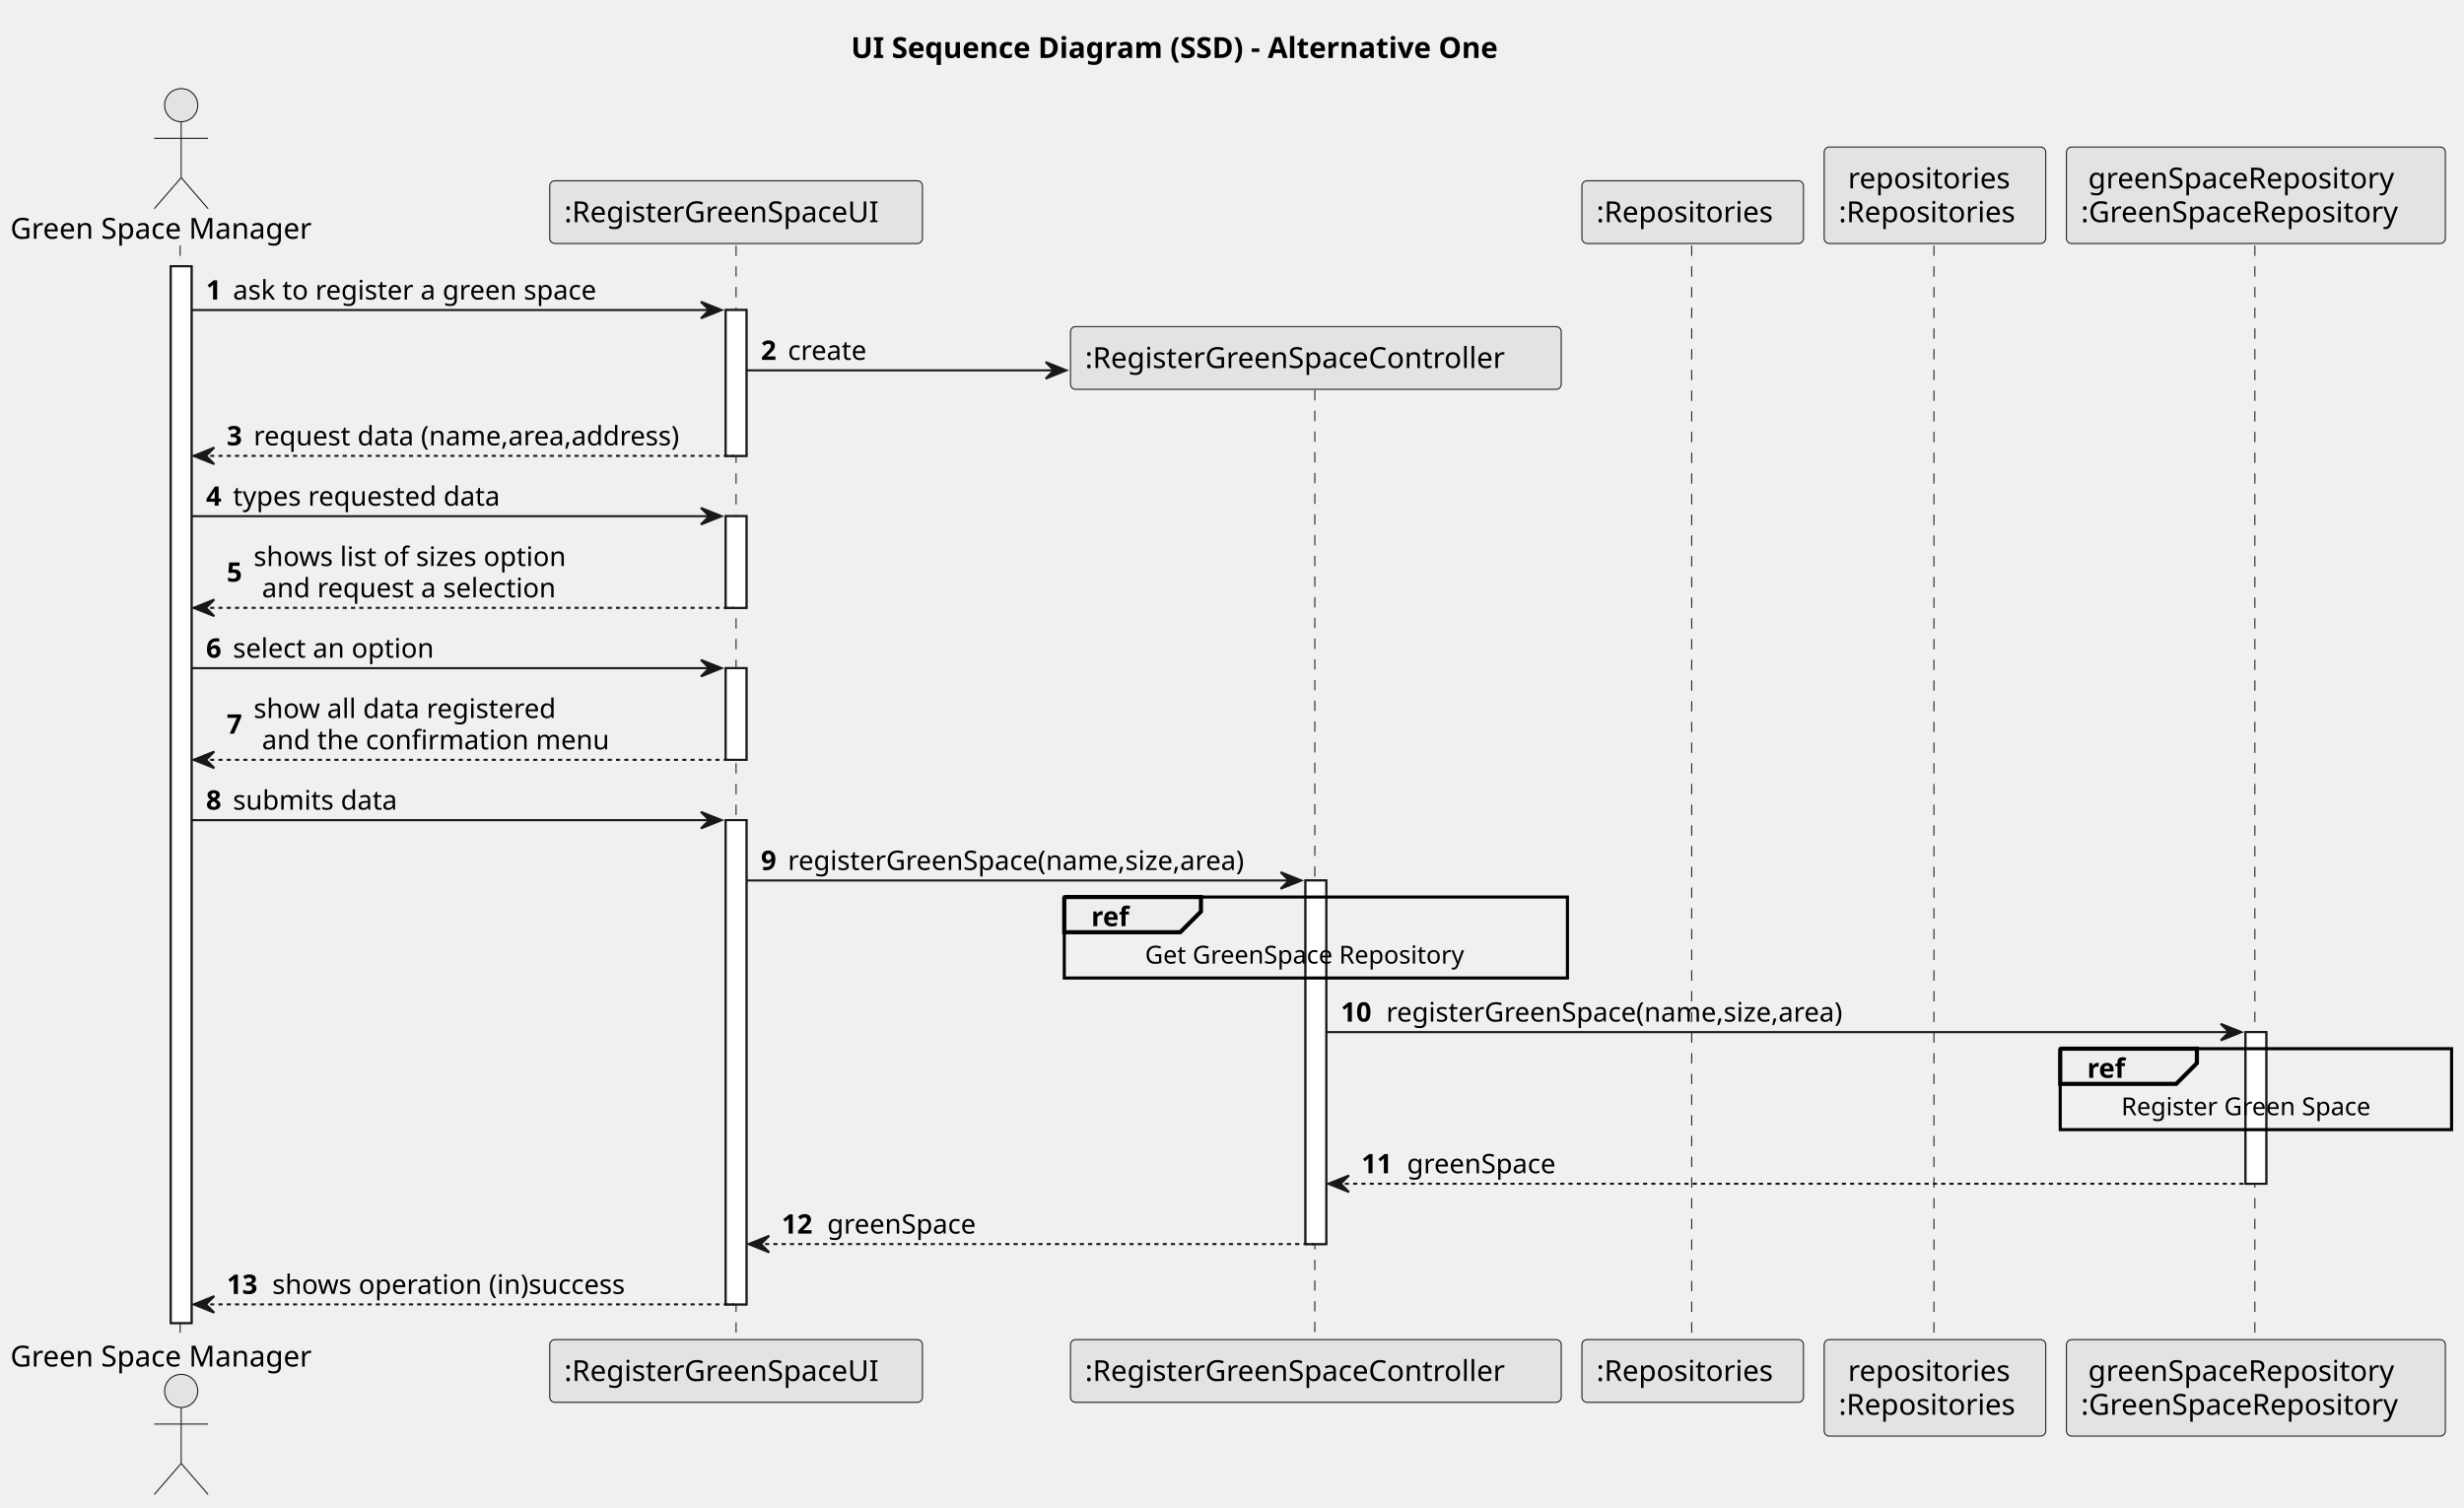
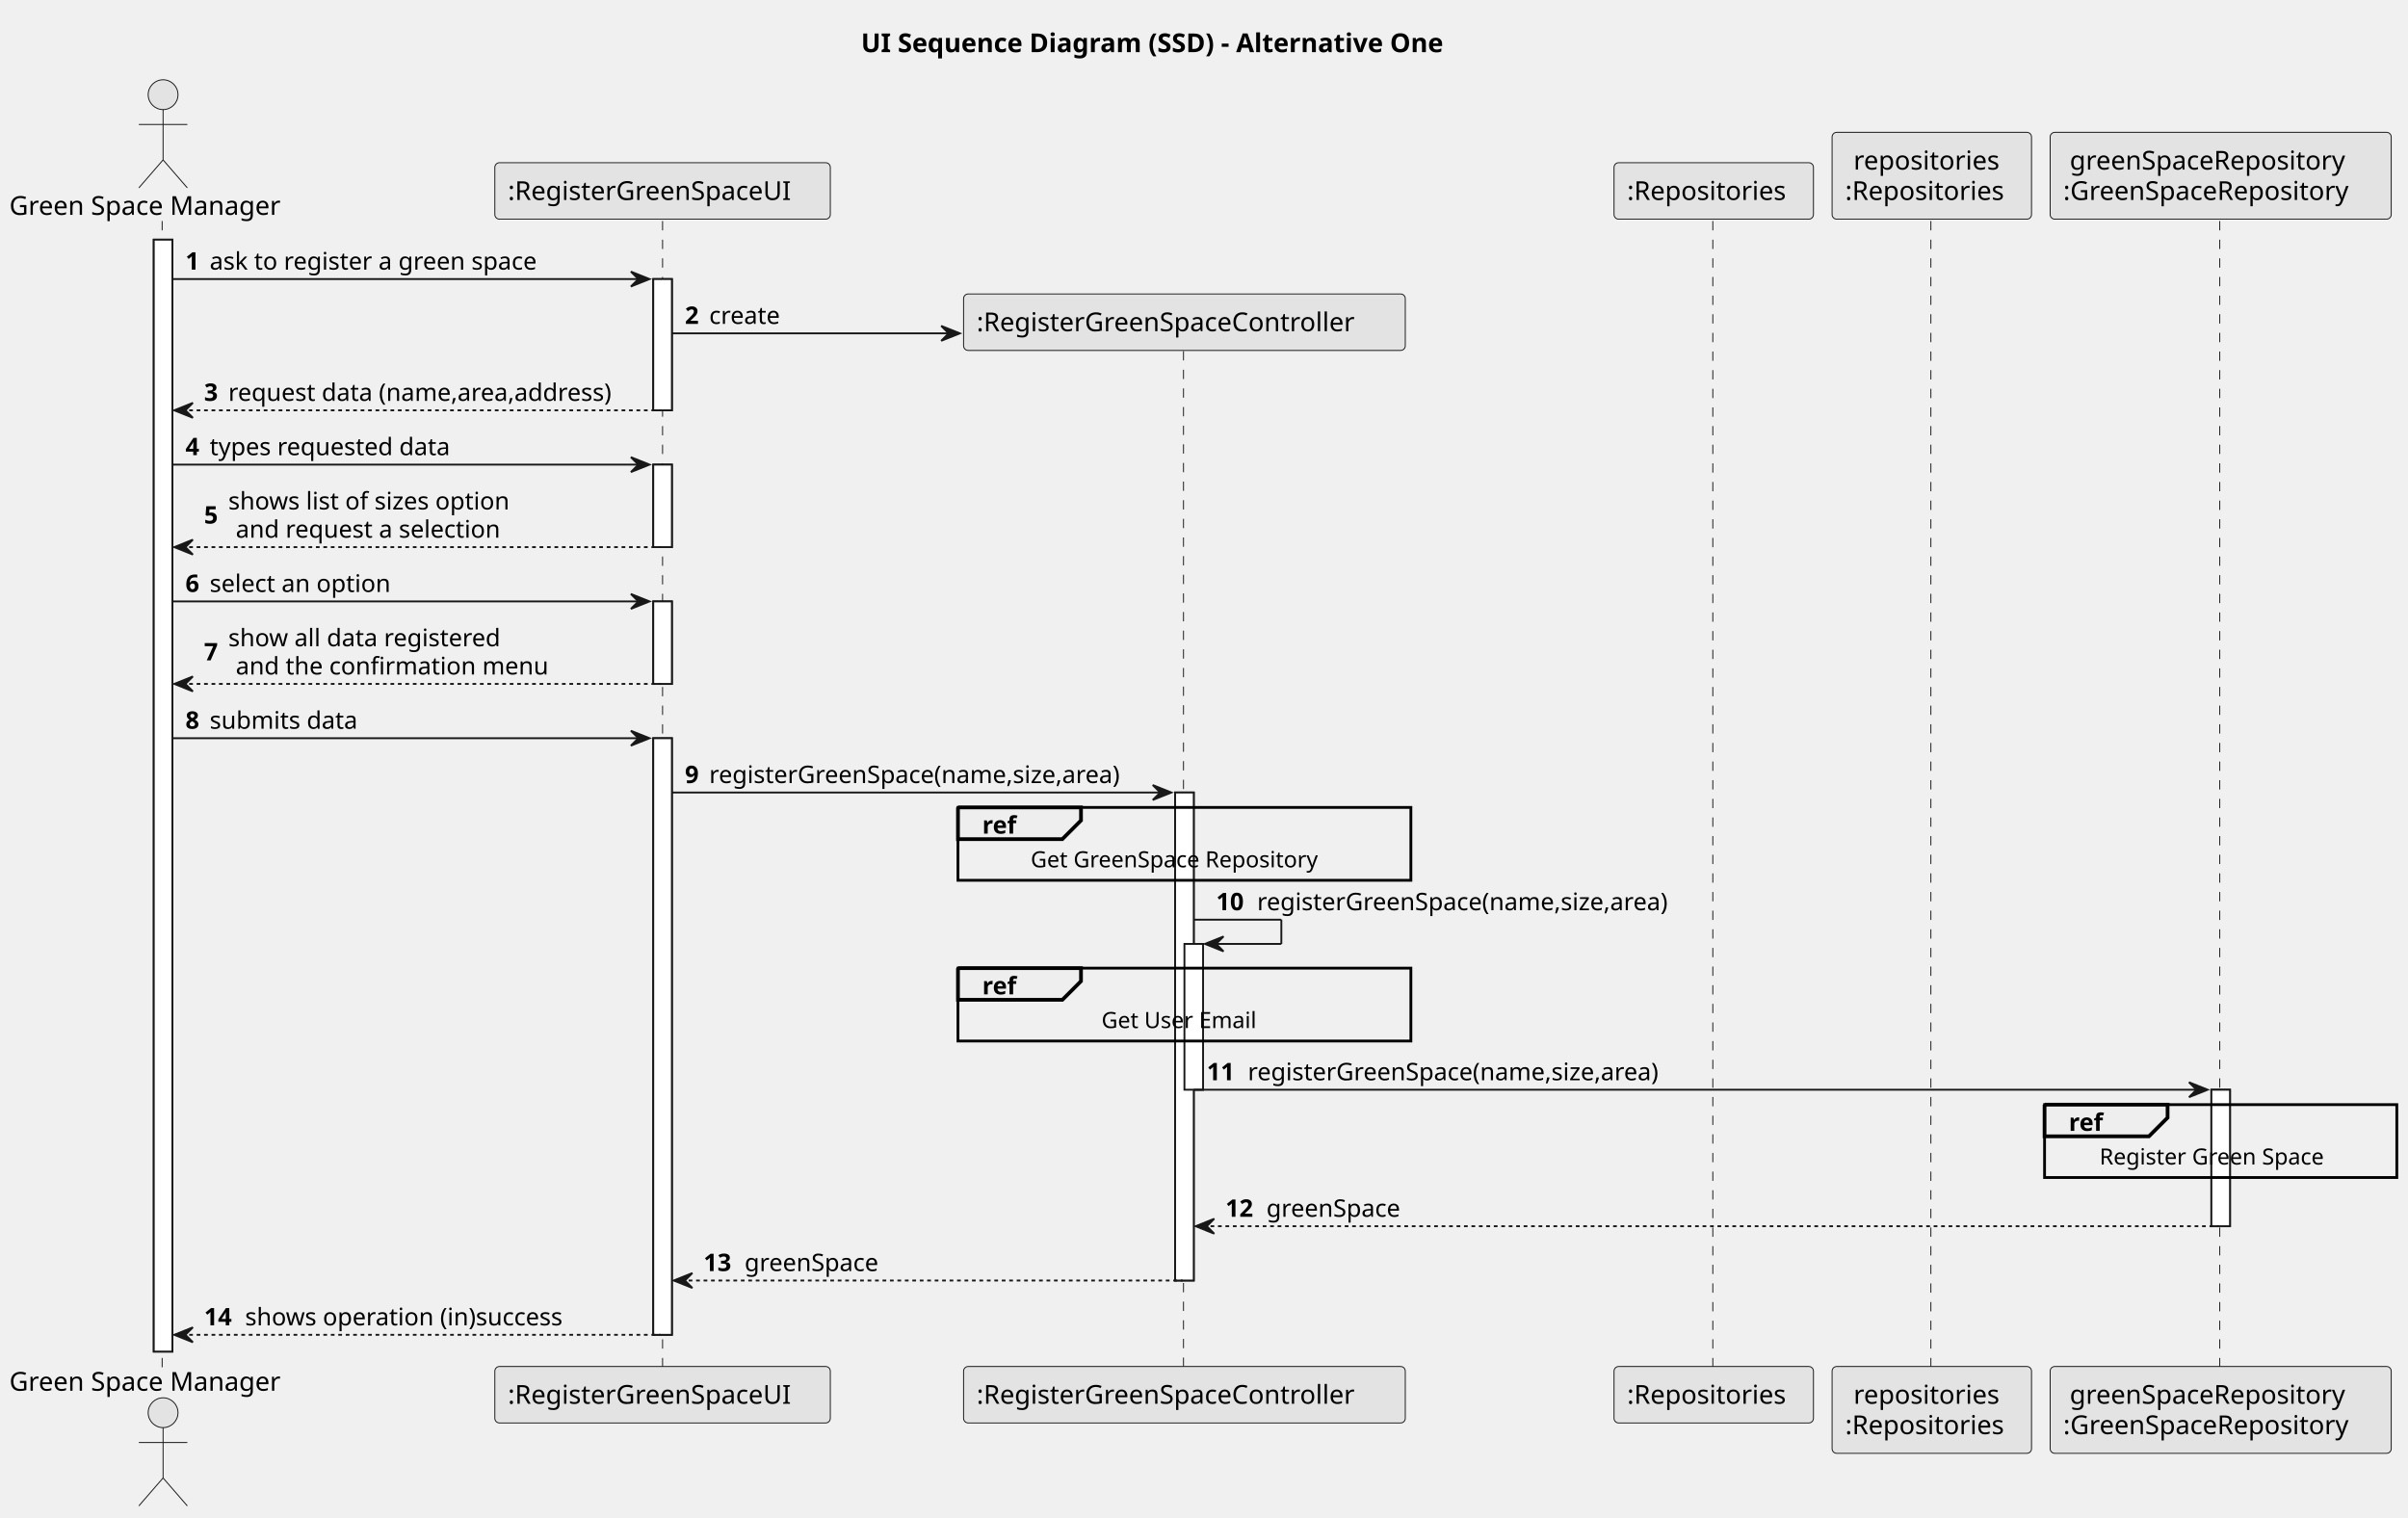
- <svg xmlns="http://www.w3.org/2000/svg" contentStyleType="text/css" height="728px" preserveAspectRatio="none" style="width:1190px;height:728px;background:#FFFFFF;" version="1.1" viewBox="0 0 1190 728" width="1190px" zoomAndPan="magnify">
+ <svg xmlns="http://www.w3.org/2000/svg" contentStyleType="text/css" height="814px" preserveAspectRatio="none" style="width:1292px;height:814px;background:#FFFFFF;" version="1.1" viewBox="0 0 1292 814" width="1292px" zoomAndPan="magnify">
  <defs />
  <g>
-     <text fill="#000000" font-family="sans-serif" font-size="14" font-weight="bold" lengthAdjust="spacing" textLength="363" x="411" y="27.995">UI Sequence Diagram (SSD) - Alternative One</text>
-     <rect fill="#FFFFFF" height="510.359" style="stroke:#181818;stroke-width:1.0;" width="10" x="82.5" y="128.594" />
+     <text fill="#000000" font-family="sans-serif" font-size="14" font-weight="bold" lengthAdjust="spacing" textLength="363" x="462" y="27.995">UI Sequence Diagram (SSD) - Alternative One</text>
+     <rect fill="#FFFFFF" height="596.594" style="stroke:#181818;stroke-width:1.0;" width="10" x="82.5" y="128.594" />
    <rect fill="#FFFFFF" height="70.43" style="stroke:#181818;stroke-width:1.0;" width="10" x="350.5" y="149.727" />
    <rect fill="#FFFFFF" height="44.266" style="stroke:#181818;stroke-width:1.0;" width="10" x="350.5" y="249.289" />
    <rect fill="#FFFFFF" height="44.266" style="stroke:#181818;stroke-width:1.0;" width="10" x="350.5" y="322.688" />
-     <rect fill="#FFFFFF" height="233.867" style="stroke:#181818;stroke-width:1.0;" width="10" x="350.5" y="396.086" />
-     <rect fill="#FFFFFF" height="175.602" style="stroke:#181818;stroke-width:1.0;" width="10" x="630.5" y="425.219" />
-     <rect fill="#FFFFFF" height="73.234" style="stroke:#181818;stroke-width:1.0;" width="10" x="1084.5" y="498.453" />
-     <line style="stroke:#181818;stroke-width:0.5;stroke-dasharray:5.0,5.0;" x1="87" x2="87" y1="118.594" y2="647.953" />
-     <line style="stroke:#181818;stroke-width:0.5;stroke-dasharray:5.0,5.0;" x1="355.5" x2="355.5" y1="118.594" y2="647.953" />
-     <line style="stroke:#181818;stroke-width:0.5;stroke-dasharray:5.0,5.0;" x1="635" x2="635" y1="188.375" y2="647.953" />
-     <line style="stroke:#181818;stroke-width:0.5;stroke-dasharray:5.0,5.0;" x1="817" x2="817" y1="118.594" y2="647.953" />
-     <line style="stroke:#181818;stroke-width:0.5;stroke-dasharray:5.0,5.0;" x1="934" x2="934" y1="118.594" y2="647.953" />
-     <line style="stroke:#181818;stroke-width:0.5;stroke-dasharray:5.0,5.0;" x1="1089" x2="1089" y1="118.594" y2="647.953" />
+     <rect fill="#FFFFFF" height="320.102" style="stroke:#181818;stroke-width:1.0;" width="10" x="350.5" y="396.086" />
+     <rect fill="#FFFFFF" height="261.836" style="stroke:#181818;stroke-width:1.0;" width="10" x="630.5" y="425.219" />
+     <rect fill="#FFFFFF" height="78.234" style="stroke:#181818;stroke-width:1.0;" width="10" x="635.5" y="506.453" />
+     <rect fill="#FFFFFF" height="73.234" style="stroke:#181818;stroke-width:1.0;" width="10" x="1186.5" y="584.688" />
+     <line style="stroke:#181818;stroke-width:0.5;stroke-dasharray:5.0,5.0;" x1="87" x2="87" y1="118.594" y2="734.188" />
+     <line style="stroke:#181818;stroke-width:0.5;stroke-dasharray:5.0,5.0;" x1="355.5" x2="355.5" y1="118.594" y2="734.188" />
+     <line style="stroke:#181818;stroke-width:0.5;stroke-dasharray:5.0,5.0;" x1="635" x2="635" y1="188.375" y2="734.188" />
+     <line style="stroke:#181818;stroke-width:0.5;stroke-dasharray:5.0,5.0;" x1="919" x2="919" y1="118.594" y2="734.188" />
+     <line style="stroke:#181818;stroke-width:0.5;stroke-dasharray:5.0,5.0;" x1="1036" x2="1036" y1="118.594" y2="734.188" />
+     <line style="stroke:#181818;stroke-width:0.5;stroke-dasharray:5.0,5.0;" x1="1191" x2="1191" y1="118.594" y2="734.188" />
    <text fill="#000000" font-family="sans-serif" font-size="14" lengthAdjust="spacing" textLength="159" x="5" y="115.292">Green Space Manager</text>
    <ellipse cx="87.5" cy="50.797" fill="#E3E3E3" rx="8" ry="8" style="stroke:#181818;stroke-width:0.5;" />
    <path d="M87.5,58.797 L87.5,85.797 M74.5,66.797 L100.5,66.797 M87.5,85.797 L74.5,100.797 M87.5,85.797 L100.5,100.797 " fill="none" style="stroke:#181818;stroke-width:0.5;" />
-     <text fill="#000000" font-family="sans-serif" font-size="14" lengthAdjust="spacing" textLength="159" x="5" y="659.948">Green Space Manager</text>
-     <ellipse cx="87.5" cy="671.75" fill="#E3E3E3" rx="8" ry="8" style="stroke:#181818;stroke-width:0.5;" />
-     <path d="M87.5,679.75 L87.5,706.75 M74.5,687.75 L100.5,687.75 M87.5,706.75 L74.5,721.75 M87.5,706.75 L100.5,721.75 " fill="none" style="stroke:#181818;stroke-width:0.5;" />
+     <text fill="#000000" font-family="sans-serif" font-size="14" lengthAdjust="spacing" textLength="159" x="5" y="746.183">Green Space Manager</text>
+     <ellipse cx="87.5" cy="757.984" fill="#E3E3E3" rx="8" ry="8" style="stroke:#181818;stroke-width:0.5;" />
+     <path d="M87.5,765.984 L87.5,792.984 M74.5,773.984 L100.5,773.984 M87.5,792.984 L74.5,807.984 M87.5,792.984 L100.5,807.984 " fill="none" style="stroke:#181818;stroke-width:0.5;" />
    <rect fill="#E3E3E3" height="30.297" rx="2.5" ry="2.5" style="stroke:#181818;stroke-width:0.5;" width="180" x="265.5" y="87.297" />
    <text fill="#000000" font-family="sans-serif" font-size="14" lengthAdjust="spacing" textLength="166" x="272.5" y="107.292">:RegisterGreenSpaceUI</text>
-     <rect fill="#E3E3E3" height="30.297" rx="2.5" ry="2.5" style="stroke:#181818;stroke-width:0.5;" width="180" x="265.5" y="646.953" />
-     <text fill="#000000" font-family="sans-serif" font-size="14" lengthAdjust="spacing" textLength="166" x="272.5" y="666.948">:RegisterGreenSpaceUI</text>
-     <rect fill="#E3E3E3" height="30.297" rx="2.5" ry="2.5" style="stroke:#181818;stroke-width:0.5;" width="237" x="517" y="646.953" />
-     <text fill="#000000" font-family="sans-serif" font-size="14" lengthAdjust="spacing" textLength="223" x="524" y="666.948">:RegisterGreenSpaceController</text>
-     <rect fill="#E3E3E3" height="30.297" rx="2.5" ry="2.5" style="stroke:#181818;stroke-width:0.5;" width="107" x="764" y="87.297" />
-     <text fill="#000000" font-family="sans-serif" font-size="14" lengthAdjust="spacing" textLength="93" x="771" y="107.292">:Repositories</text>
-     <rect fill="#E3E3E3" height="30.297" rx="2.5" ry="2.5" style="stroke:#181818;stroke-width:0.5;" width="107" x="764" y="646.953" />
-     <text fill="#000000" font-family="sans-serif" font-size="14" lengthAdjust="spacing" textLength="93" x="771" y="666.948">:Repositories</text>
-     <rect fill="#E3E3E3" height="46.594" rx="2.5" ry="2.5" style="stroke:#181818;stroke-width:0.5;" width="107" x="881" y="71" />
-     <text fill="#000000" font-family="sans-serif" font-size="14" lengthAdjust="spacing" textLength="84" x="892.5" y="90.995">repositories</text>
-     <text fill="#000000" font-family="sans-serif" font-size="14" lengthAdjust="spacing" textLength="93" x="888" y="107.292">:Repositories</text>
-     <rect fill="#E3E3E3" height="46.594" rx="2.5" ry="2.5" style="stroke:#181818;stroke-width:0.5;" width="107" x="881" y="646.953" />
-     <text fill="#000000" font-family="sans-serif" font-size="14" lengthAdjust="spacing" textLength="84" x="892.5" y="666.948">repositories</text>
-     <text fill="#000000" font-family="sans-serif" font-size="14" lengthAdjust="spacing" textLength="93" x="888" y="683.245">:Repositories</text>
-     <rect fill="#E3E3E3" height="46.594" rx="2.5" ry="2.5" style="stroke:#181818;stroke-width:0.5;" width="183" x="998" y="71" />
-     <text fill="#000000" font-family="sans-serif" font-size="14" lengthAdjust="spacing" textLength="162" x="1008.5" y="90.995">greenSpaceRepository</text>
-     <text fill="#000000" font-family="sans-serif" font-size="14" lengthAdjust="spacing" textLength="169" x="1005" y="107.292">:GreenSpaceRepository</text>
-     <rect fill="#E3E3E3" height="46.594" rx="2.5" ry="2.5" style="stroke:#181818;stroke-width:0.5;" width="183" x="998" y="646.953" />
-     <text fill="#000000" font-family="sans-serif" font-size="14" lengthAdjust="spacing" textLength="162" x="1008.5" y="666.948">greenSpaceRepository</text>
-     <text fill="#000000" font-family="sans-serif" font-size="14" lengthAdjust="spacing" textLength="169" x="1005" y="683.245">:GreenSpaceRepository</text>
-     <rect fill="#FFFFFF" height="510.359" style="stroke:#181818;stroke-width:1.0;" width="10" x="82.5" y="128.594" />
+     <rect fill="#E3E3E3" height="30.297" rx="2.5" ry="2.5" style="stroke:#181818;stroke-width:0.5;" width="180" x="265.5" y="733.188" />
+     <text fill="#000000" font-family="sans-serif" font-size="14" lengthAdjust="spacing" textLength="166" x="272.5" y="753.183">:RegisterGreenSpaceUI</text>
+     <rect fill="#E3E3E3" height="30.297" rx="2.5" ry="2.5" style="stroke:#181818;stroke-width:0.5;" width="237" x="517" y="733.188" />
+     <text fill="#000000" font-family="sans-serif" font-size="14" lengthAdjust="spacing" textLength="223" x="524" y="753.183">:RegisterGreenSpaceController</text>
+     <rect fill="#E3E3E3" height="30.297" rx="2.5" ry="2.5" style="stroke:#181818;stroke-width:0.5;" width="107" x="866" y="87.297" />
+     <text fill="#000000" font-family="sans-serif" font-size="14" lengthAdjust="spacing" textLength="93" x="873" y="107.292">:Repositories</text>
+     <rect fill="#E3E3E3" height="30.297" rx="2.5" ry="2.5" style="stroke:#181818;stroke-width:0.5;" width="107" x="866" y="733.188" />
+     <text fill="#000000" font-family="sans-serif" font-size="14" lengthAdjust="spacing" textLength="93" x="873" y="753.183">:Repositories</text>
+     <rect fill="#E3E3E3" height="46.594" rx="2.5" ry="2.5" style="stroke:#181818;stroke-width:0.5;" width="107" x="983" y="71" />
+     <text fill="#000000" font-family="sans-serif" font-size="14" lengthAdjust="spacing" textLength="84" x="994.5" y="90.995">repositories</text>
+     <text fill="#000000" font-family="sans-serif" font-size="14" lengthAdjust="spacing" textLength="93" x="990" y="107.292">:Repositories</text>
+     <rect fill="#E3E3E3" height="46.594" rx="2.5" ry="2.5" style="stroke:#181818;stroke-width:0.5;" width="107" x="983" y="733.188" />
+     <text fill="#000000" font-family="sans-serif" font-size="14" lengthAdjust="spacing" textLength="84" x="994.5" y="753.183">repositories</text>
+     <text fill="#000000" font-family="sans-serif" font-size="14" lengthAdjust="spacing" textLength="93" x="990" y="769.48">:Repositories</text>
+     <rect fill="#E3E3E3" height="46.594" rx="2.5" ry="2.5" style="stroke:#181818;stroke-width:0.5;" width="183" x="1100" y="71" />
+     <text fill="#000000" font-family="sans-serif" font-size="14" lengthAdjust="spacing" textLength="162" x="1110.5" y="90.995">greenSpaceRepository</text>
+     <text fill="#000000" font-family="sans-serif" font-size="14" lengthAdjust="spacing" textLength="169" x="1107" y="107.292">:GreenSpaceRepository</text>
+     <rect fill="#E3E3E3" height="46.594" rx="2.5" ry="2.5" style="stroke:#181818;stroke-width:0.5;" width="183" x="1100" y="733.188" />
+     <text fill="#000000" font-family="sans-serif" font-size="14" lengthAdjust="spacing" textLength="162" x="1110.5" y="753.183">greenSpaceRepository</text>
+     <text fill="#000000" font-family="sans-serif" font-size="14" lengthAdjust="spacing" textLength="169" x="1107" y="769.48">:GreenSpaceRepository</text>
+     <rect fill="#FFFFFF" height="596.594" style="stroke:#181818;stroke-width:1.0;" width="10" x="82.5" y="128.594" />
    <rect fill="#FFFFFF" height="70.43" style="stroke:#181818;stroke-width:1.0;" width="10" x="350.5" y="149.727" />
    <rect fill="#FFFFFF" height="44.266" style="stroke:#181818;stroke-width:1.0;" width="10" x="350.5" y="249.289" />
    <rect fill="#FFFFFF" height="44.266" style="stroke:#181818;stroke-width:1.0;" width="10" x="350.5" y="322.688" />
-     <rect fill="#FFFFFF" height="233.867" style="stroke:#181818;stroke-width:1.0;" width="10" x="350.5" y="396.086" />
-     <rect fill="#FFFFFF" height="175.602" style="stroke:#181818;stroke-width:1.0;" width="10" x="630.5" y="425.219" />
-     <rect fill="#FFFFFF" height="73.234" style="stroke:#181818;stroke-width:1.0;" width="10" x="1084.5" y="498.453" />
+     <rect fill="#FFFFFF" height="320.102" style="stroke:#181818;stroke-width:1.0;" width="10" x="350.5" y="396.086" />
+     <rect fill="#FFFFFF" height="261.836" style="stroke:#181818;stroke-width:1.0;" width="10" x="630.5" y="425.219" />
+     <rect fill="#FFFFFF" height="78.234" style="stroke:#181818;stroke-width:1.0;" width="10" x="635.5" y="506.453" />
+     <rect fill="#FFFFFF" height="73.234" style="stroke:#181818;stroke-width:1.0;" width="10" x="1186.5" y="584.688" />
    <polygon fill="#181818" points="338.5,145.727,348.5,149.727,338.5,153.727,342.5,149.727" style="stroke:#181818;stroke-width:1.0;" />
    <line style="stroke:#181818;stroke-width:1.0;" x1="92.5" x2="344.5" y1="149.727" y2="149.727" />
    <text fill="#000000" font-family="sans-serif" font-size="13" font-weight="bold" lengthAdjust="spacing" textLength="9" x="99.5" y="144.661">1</text>
    <text fill="#000000" font-family="sans-serif" font-size="13" lengthAdjust="spacing" textLength="189" x="112.5" y="144.661">ask to register a green space</text>
    <polygon fill="#181818" points="505,174.859,515,178.859,505,182.859,509,178.859" style="stroke:#181818;stroke-width:1.0;" />
    <line style="stroke:#181818;stroke-width:1.0;" x1="360.5" x2="511" y1="178.859" y2="178.859" />
    <text fill="#000000" font-family="sans-serif" font-size="13" font-weight="bold" lengthAdjust="spacing" textLength="9" x="367.5" y="173.793">2</text>
    <text fill="#000000" font-family="sans-serif" font-size="13" lengthAdjust="spacing" textLength="41" x="380.5" y="173.793">create</text>
    <rect fill="#E3E3E3" height="30.297" rx="2.5" ry="2.5" style="stroke:#181818;stroke-width:0.5;" width="237" x="517" y="157.727" />
    <text fill="#000000" font-family="sans-serif" font-size="14" lengthAdjust="spacing" textLength="223" x="524" y="177.722">:RegisterGreenSpaceController</text>
    <polygon fill="#181818" points="103.5,216.156,93.5,220.156,103.5,224.156,99.5,220.156" style="stroke:#181818;stroke-width:1.0;" />
    <line style="stroke:#181818;stroke-width:1.0;stroke-dasharray:2.0,2.0;" x1="97.5" x2="354.5" y1="220.156" y2="220.156" />
    <text fill="#000000" font-family="sans-serif" font-size="13" font-weight="bold" lengthAdjust="spacing" textLength="9" x="109.5" y="215.09">3</text>
    <text fill="#000000" font-family="sans-serif" font-size="13" lengthAdjust="spacing" textLength="221" x="122.5" y="215.09">request data (name,area,address)</text>
    <polygon fill="#181818" points="338.5,245.289,348.5,249.289,338.5,253.289,342.5,249.289" style="stroke:#181818;stroke-width:1.0;" />
    <line style="stroke:#181818;stroke-width:1.0;" x1="92.5" x2="344.5" y1="249.289" y2="249.289" />
    <text fill="#000000" font-family="sans-serif" font-size="13" font-weight="bold" lengthAdjust="spacing" textLength="9" x="99.5" y="244.223">4</text>
    <text fill="#000000" font-family="sans-serif" font-size="13" lengthAdjust="spacing" textLength="138" x="112.5" y="244.223">types requested data</text>
    <polygon fill="#181818" points="103.5,289.555,93.5,293.555,103.5,297.555,99.5,293.555" style="stroke:#181818;stroke-width:1.0;" />
    <line style="stroke:#181818;stroke-width:1.0;stroke-dasharray:2.0,2.0;" x1="97.5" x2="354.5" y1="293.555" y2="293.555" />
    <text fill="#000000" font-family="sans-serif" font-size="13" font-weight="bold" lengthAdjust="spacing" textLength="9" x="109.5" y="280.922">5</text>
    <text fill="#000000" font-family="sans-serif" font-size="13" lengthAdjust="spacing" textLength="164" x="122.5" y="273.356">shows list of sizes option</text>
    <text fill="#000000" font-family="sans-serif" font-size="13" lengthAdjust="spacing" textLength="152" x="126.5" y="288.489">and request a selection</text>
    <polygon fill="#181818" points="338.5,318.688,348.5,322.688,338.5,326.688,342.5,322.688" style="stroke:#181818;stroke-width:1.0;" />
    <line style="stroke:#181818;stroke-width:1.0;" x1="92.5" x2="344.5" y1="322.688" y2="322.688" />
    <text fill="#000000" font-family="sans-serif" font-size="13" font-weight="bold" lengthAdjust="spacing" textLength="9" x="99.5" y="317.622">6</text>
    <text fill="#000000" font-family="sans-serif" font-size="13" lengthAdjust="spacing" textLength="104" x="112.5" y="317.622">select an option</text>
    <polygon fill="#181818" points="103.5,362.953,93.5,366.953,103.5,370.953,99.5,366.953" style="stroke:#181818;stroke-width:1.0;" />
    <line style="stroke:#181818;stroke-width:1.0;stroke-dasharray:2.0,2.0;" x1="97.5" x2="354.5" y1="366.953" y2="366.953" />
    <text fill="#000000" font-family="sans-serif" font-size="13" font-weight="bold" lengthAdjust="spacing" textLength="9" x="109.5" y="354.321">7</text>
    <text fill="#000000" font-family="sans-serif" font-size="13" lengthAdjust="spacing" textLength="157" x="122.5" y="346.754">show all data registered</text>
    <text fill="#000000" font-family="sans-serif" font-size="13" lengthAdjust="spacing" textLength="177" x="126.5" y="361.887">and the confirmation menu</text>
    <polygon fill="#181818" points="338.5,392.086,348.5,396.086,338.5,400.086,342.5,396.086" style="stroke:#181818;stroke-width:1.0;" />
    <line style="stroke:#181818;stroke-width:1.0;" x1="92.5" x2="344.5" y1="396.086" y2="396.086" />
    <text fill="#000000" font-family="sans-serif" font-size="13" font-weight="bold" lengthAdjust="spacing" textLength="9" x="99.5" y="391.02">8</text>
    <text fill="#000000" font-family="sans-serif" font-size="13" lengthAdjust="spacing" textLength="85" x="112.5" y="391.02">submits data</text>
    <polygon fill="#181818" points="618.5,421.219,628.5,425.219,618.5,429.219,622.5,425.219" style="stroke:#181818;stroke-width:1.0;" />
    <line style="stroke:#181818;stroke-width:1.0;" x1="360.5" x2="624.5" y1="425.219" y2="425.219" />
    <text fill="#000000" font-family="sans-serif" font-size="13" font-weight="bold" lengthAdjust="spacing" textLength="9" x="367.5" y="420.153">9</text>
    <text fill="#000000" font-family="sans-serif" font-size="13" lengthAdjust="spacing" textLength="238" x="380.5" y="420.153">registerGreenSpace(name,size,area)</text>
    <rect fill="none" height="39.102" style="stroke:#000000;stroke-width:1.5;" width="243" x="514" y="433.219" />
    <path d="M514,433.219 L580,433.219 L580,440.219 L570,450.219 L514,450.219 L514,433.219 " fill="#EEEEEE" style="stroke:#000000;stroke-width:2.0;" />
    <text fill="#000000" font-family="sans-serif" font-size="13" font-weight="bold" lengthAdjust="spacing" textLength="21" x="527" y="447.286">ref</text>
    <text fill="#000000" font-family="sans-serif" font-size="12" lengthAdjust="spacing" textLength="165" x="553" y="465.357">Get GreenSpace Repository</text>
-     <polygon fill="#181818" points="1072.5,494.453,1082.5,498.453,1072.5,502.453,1076.5,498.453" style="stroke:#181818;stroke-width:1.0;" />
-     <line style="stroke:#181818;stroke-width:1.0;" x1="640.5" x2="1078.5" y1="498.453" y2="498.453" />
-     <text fill="#000000" font-family="sans-serif" font-size="13" font-weight="bold" lengthAdjust="spacing" textLength="18" x="647.5" y="493.387">10</text>
-     <text fill="#000000" font-family="sans-serif" font-size="13" lengthAdjust="spacing" textLength="238" x="669.5" y="493.387">registerGreenSpace(name,size,area)</text>
-     <rect fill="none" height="39.102" style="stroke:#000000;stroke-width:1.5;" width="189" x="995" y="506.453" />
-     <path d="M995,506.453 L1061,506.453 L1061,513.453 L1051,523.453 L995,523.453 L995,506.453 " fill="#EEEEEE" style="stroke:#000000;stroke-width:2.0;" />
-     <text fill="#000000" font-family="sans-serif" font-size="13" font-weight="bold" lengthAdjust="spacing" textLength="21" x="1008" y="520.52">ref</text>
-     <text fill="#000000" font-family="sans-serif" font-size="12" lengthAdjust="spacing" textLength="130" x="1024.5" y="538.592">Register Green Space</text>
-     <polygon fill="#181818" points="651.5,567.688,641.5,571.688,651.5,575.688,647.5,571.688" style="stroke:#181818;stroke-width:1.0;" />
-     <line style="stroke:#181818;stroke-width:1.0;stroke-dasharray:2.0,2.0;" x1="645.5" x2="1088.5" y1="571.688" y2="571.688" />
-     <text fill="#000000" font-family="sans-serif" font-size="13" font-weight="bold" lengthAdjust="spacing" textLength="18" x="657.5" y="566.622">11</text>
-     <text fill="#000000" font-family="sans-serif" font-size="13" lengthAdjust="spacing" textLength="76" x="679.5" y="566.622">greenSpace</text>
-     <polygon fill="#181818" points="371.5,596.82,361.5,600.82,371.5,604.82,367.5,600.82" style="stroke:#181818;stroke-width:1.0;" />
-     <line style="stroke:#181818;stroke-width:1.0;stroke-dasharray:2.0,2.0;" x1="365.5" x2="634.5" y1="600.82" y2="600.82" />
-     <text fill="#000000" font-family="sans-serif" font-size="13" font-weight="bold" lengthAdjust="spacing" textLength="18" x="377.5" y="595.754">12</text>
-     <text fill="#000000" font-family="sans-serif" font-size="13" lengthAdjust="spacing" textLength="76" x="399.5" y="595.754">greenSpace</text>
-     <polygon fill="#181818" points="103.5,625.953,93.5,629.953,103.5,633.953,99.5,629.953" style="stroke:#181818;stroke-width:1.0;" />
-     <line style="stroke:#181818;stroke-width:1.0;stroke-dasharray:2.0,2.0;" x1="97.5" x2="354.5" y1="629.953" y2="629.953" />
-     <text fill="#000000" font-family="sans-serif" font-size="13" font-weight="bold" lengthAdjust="spacing" textLength="18" x="109.5" y="624.887">13</text>
-     <text fill="#000000" font-family="sans-serif" font-size="13" lengthAdjust="spacing" textLength="184" x="131.5" y="624.887">shows operation (in)success</text>
+     <line style="stroke:#181818;stroke-width:1.0;" x1="640.5" x2="687.5" y1="493.453" y2="493.453" />
+     <line style="stroke:#181818;stroke-width:1.0;" x1="687.5" x2="687.5" y1="493.453" y2="506.453" />
+     <line style="stroke:#181818;stroke-width:1.0;" x1="646.5" x2="687.5" y1="506.453" y2="506.453" />
+     <polygon fill="#181818" points="656.5,502.453,646.5,506.453,656.5,510.453,652.5,506.453" style="stroke:#181818;stroke-width:1.0;" />
+     <text fill="#000000" font-family="sans-serif" font-size="13" font-weight="bold" lengthAdjust="spacing" textLength="18" x="652.5" y="488.387">10</text>
+     <text fill="#000000" font-family="sans-serif" font-size="13" lengthAdjust="spacing" textLength="238" x="674.5" y="488.387">registerGreenSpace(name,size,area)</text>
+     <rect fill="none" height="39.102" style="stroke:#000000;stroke-width:1.5;" width="243" x="514" y="519.453" />
+     <path d="M514,519.453 L580,519.453 L580,526.453 L570,536.453 L514,536.453 L514,519.453 " fill="#EEEEEE" style="stroke:#000000;stroke-width:2.0;" />
+     <text fill="#000000" font-family="sans-serif" font-size="13" font-weight="bold" lengthAdjust="spacing" textLength="21" x="527" y="533.52">ref</text>
+     <text fill="#000000" font-family="sans-serif" font-size="12" lengthAdjust="spacing" textLength="89" x="591" y="551.592">Get User Email</text>
+     <polygon fill="#181818" points="1174.5,580.688,1184.5,584.688,1174.5,588.688,1178.5,584.688" style="stroke:#181818;stroke-width:1.0;" />
+     <line style="stroke:#181818;stroke-width:1.0;" x1="640.5" x2="1180.5" y1="584.688" y2="584.688" />
+     <text fill="#000000" font-family="sans-serif" font-size="13" font-weight="bold" lengthAdjust="spacing" textLength="18" x="647.5" y="579.622">11</text>
+     <text fill="#000000" font-family="sans-serif" font-size="13" lengthAdjust="spacing" textLength="238" x="669.5" y="579.622">registerGreenSpace(name,size,area)</text>
+     <rect fill="none" height="39.102" style="stroke:#000000;stroke-width:1.5;" width="189" x="1097" y="592.688" />
+     <path d="M1097,592.688 L1163,592.688 L1163,599.688 L1153,609.688 L1097,609.688 L1097,592.688 " fill="#EEEEEE" style="stroke:#000000;stroke-width:2.0;" />
+     <text fill="#000000" font-family="sans-serif" font-size="13" font-weight="bold" lengthAdjust="spacing" textLength="21" x="1110" y="606.754">ref</text>
+     <text fill="#000000" font-family="sans-serif" font-size="12" lengthAdjust="spacing" textLength="130" x="1126.5" y="624.826">Register Green Space</text>
+     <polygon fill="#181818" points="651.5,653.922,641.5,657.922,651.5,661.922,647.5,657.922" style="stroke:#181818;stroke-width:1.0;" />
+     <line style="stroke:#181818;stroke-width:1.0;stroke-dasharray:2.0,2.0;" x1="645.5" x2="1190.5" y1="657.922" y2="657.922" />
+     <text fill="#000000" font-family="sans-serif" font-size="13" font-weight="bold" lengthAdjust="spacing" textLength="18" x="657.5" y="652.856">12</text>
+     <text fill="#000000" font-family="sans-serif" font-size="13" lengthAdjust="spacing" textLength="76" x="679.5" y="652.856">greenSpace</text>
+     <polygon fill="#181818" points="371.5,683.055,361.5,687.055,371.5,691.055,367.5,687.055" style="stroke:#181818;stroke-width:1.0;" />
+     <line style="stroke:#181818;stroke-width:1.0;stroke-dasharray:2.0,2.0;" x1="365.5" x2="634.5" y1="687.055" y2="687.055" />
+     <text fill="#000000" font-family="sans-serif" font-size="13" font-weight="bold" lengthAdjust="spacing" textLength="18" x="377.5" y="681.989">13</text>
+     <text fill="#000000" font-family="sans-serif" font-size="13" lengthAdjust="spacing" textLength="76" x="399.5" y="681.989">greenSpace</text>
+     <polygon fill="#181818" points="103.5,712.188,93.5,716.188,103.5,720.188,99.5,716.188" style="stroke:#181818;stroke-width:1.0;" />
+     <line style="stroke:#181818;stroke-width:1.0;stroke-dasharray:2.0,2.0;" x1="97.5" x2="354.5" y1="716.188" y2="716.188" />
+     <text fill="#000000" font-family="sans-serif" font-size="13" font-weight="bold" lengthAdjust="spacing" textLength="18" x="109.5" y="711.122">14</text>
+     <text fill="#000000" font-family="sans-serif" font-size="13" lengthAdjust="spacing" textLength="184" x="131.5" y="711.122">shows operation (in)success</text>
  </g>
</svg>
